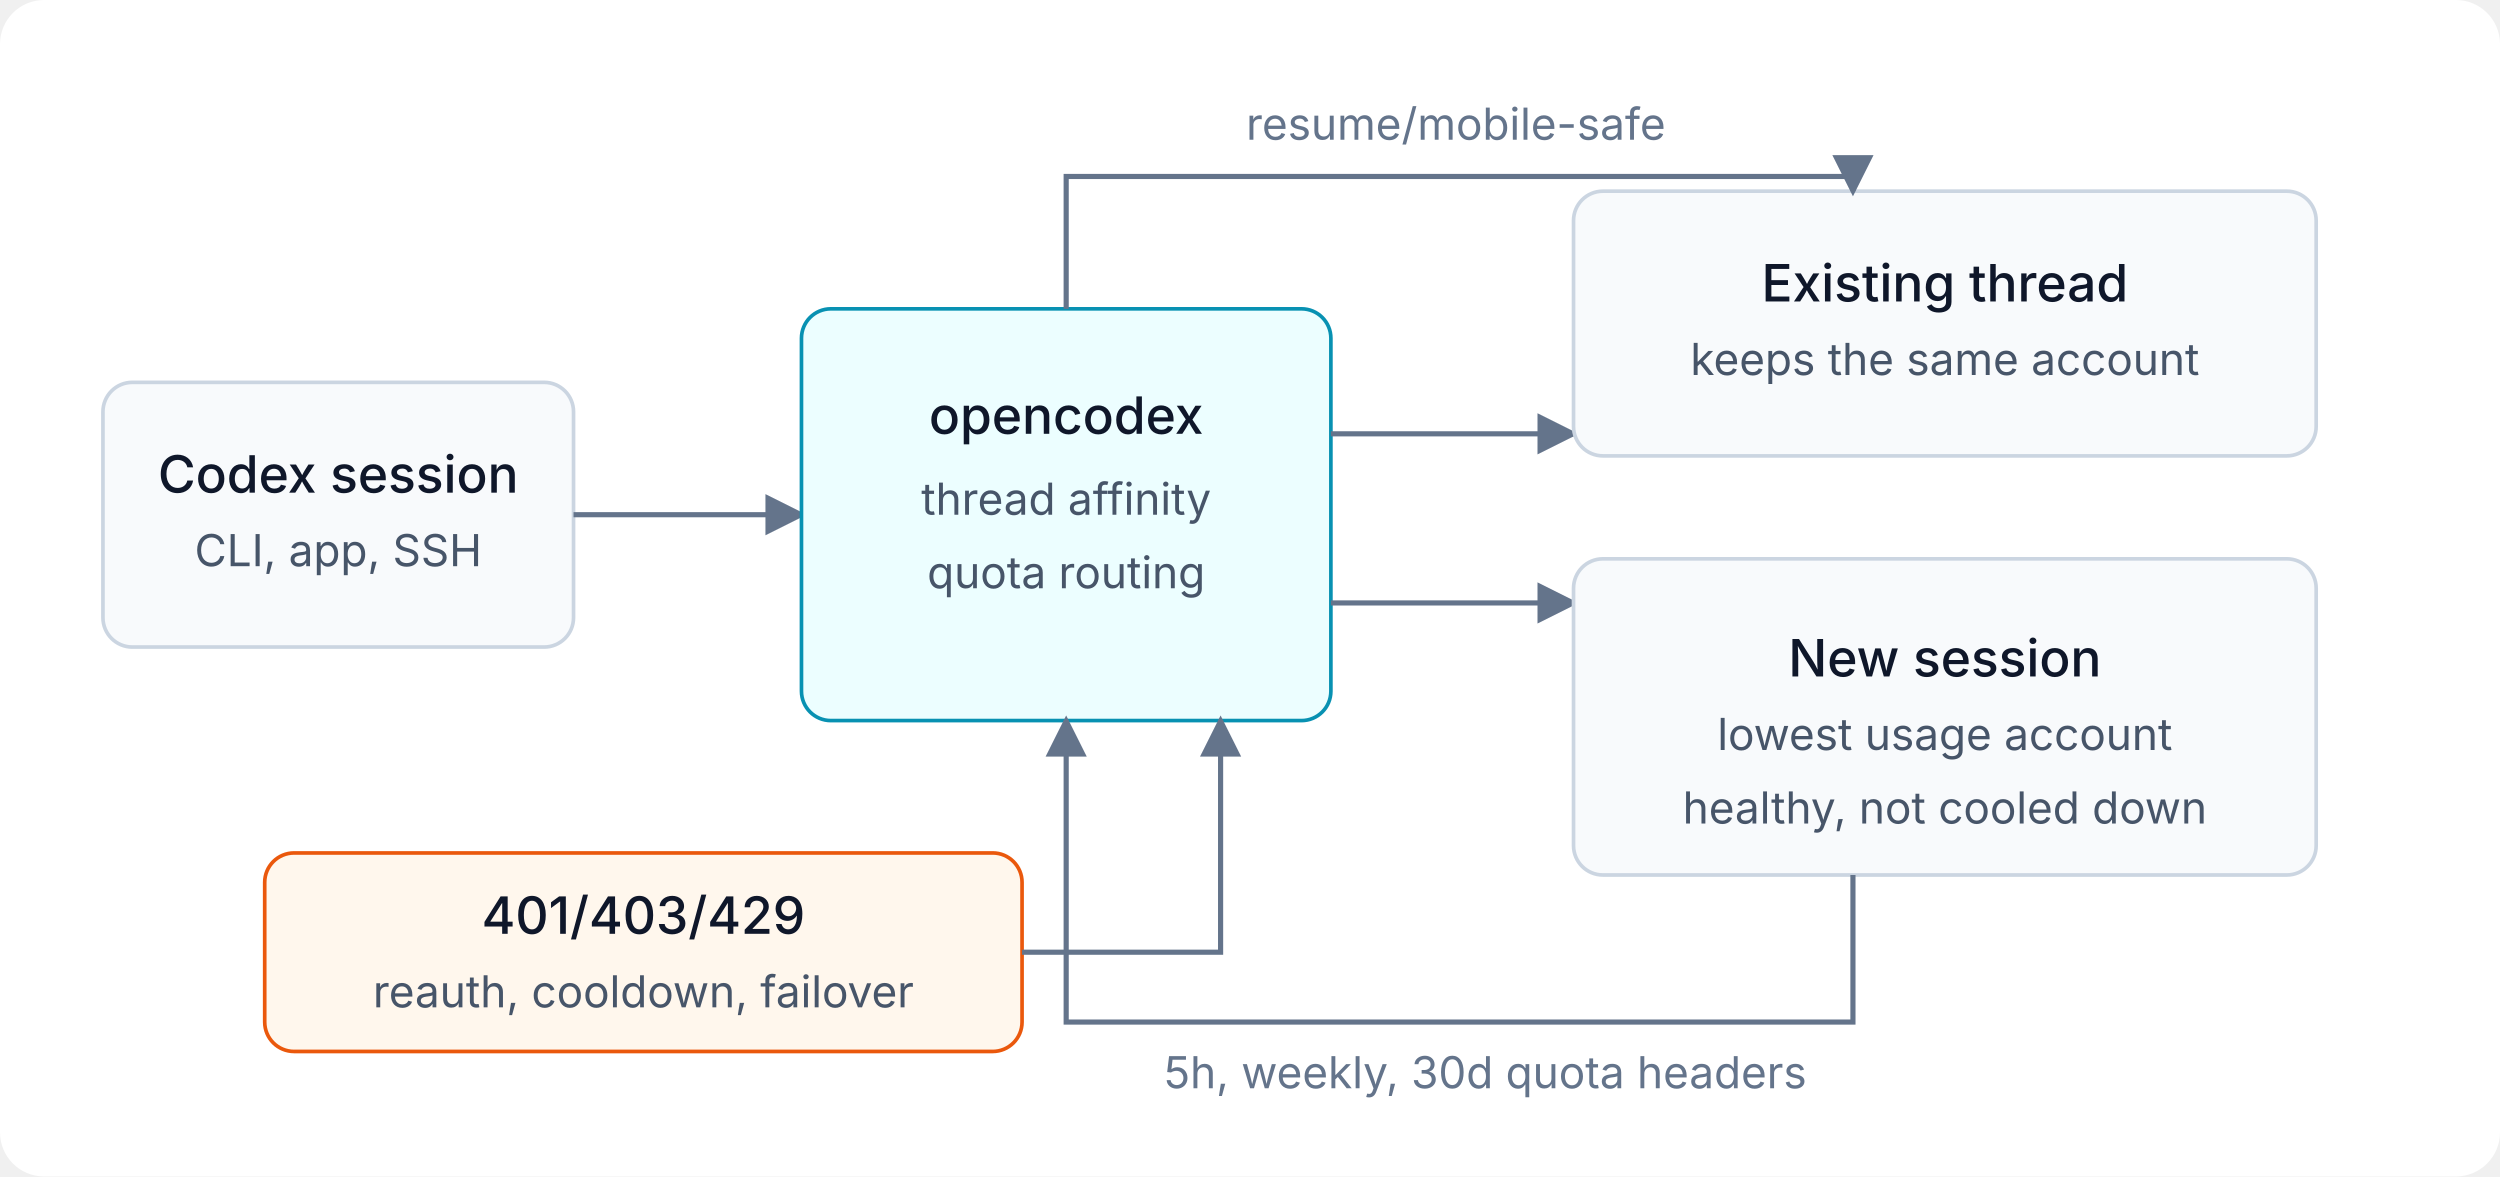
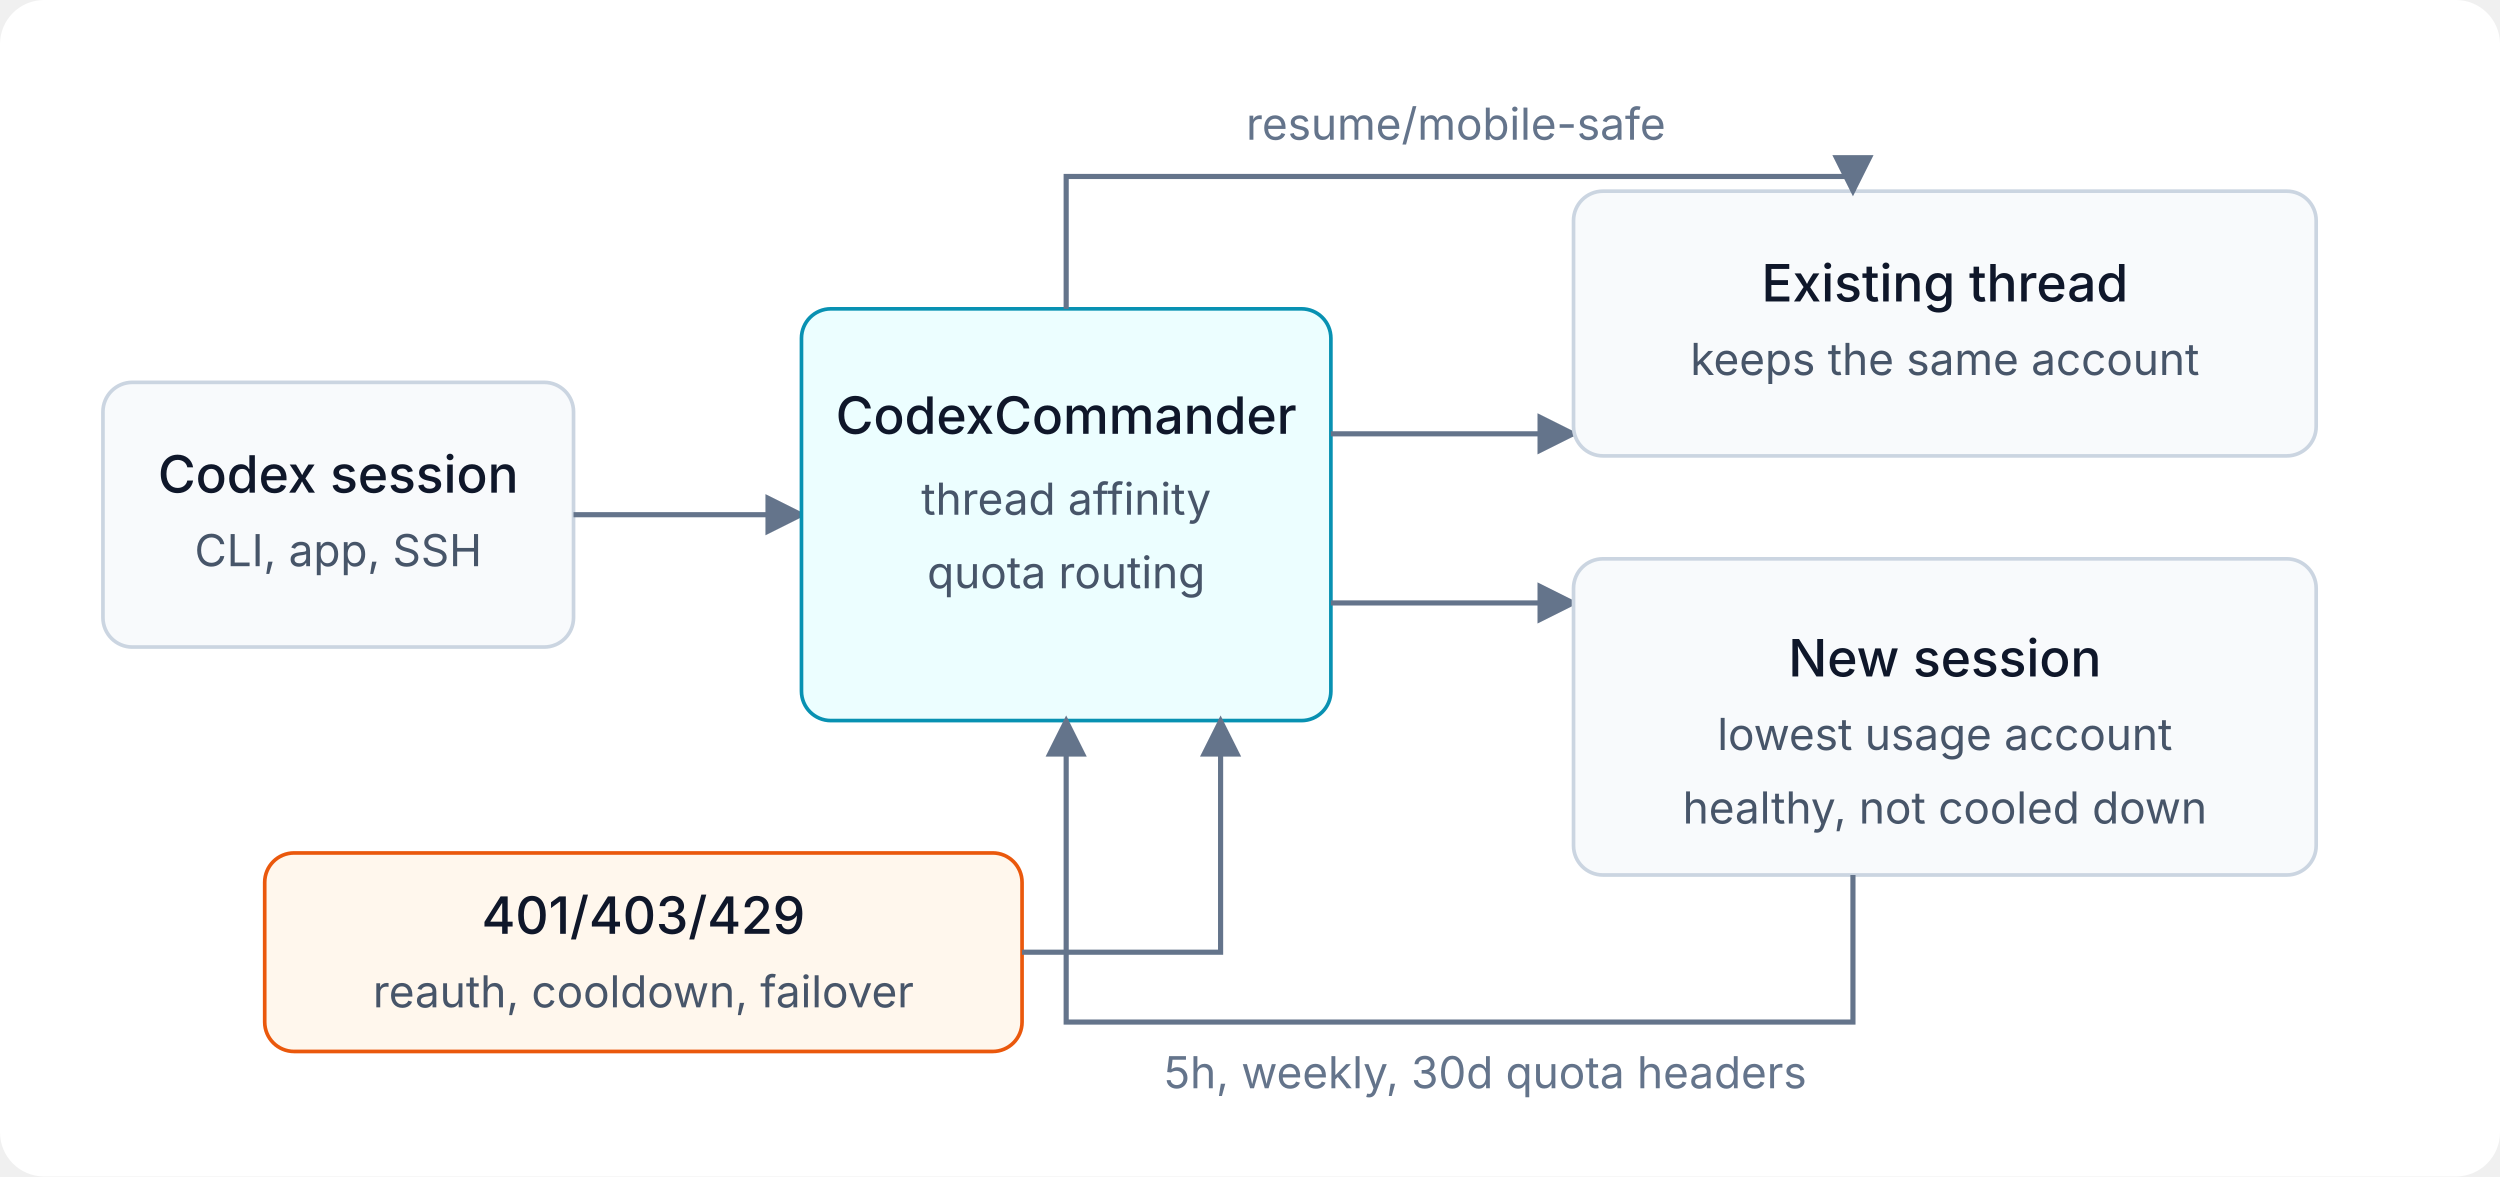
<svg xmlns="http://www.w3.org/2000/svg" viewBox="0 0 680 320" role="img" aria-labelledby="title desc">
  <style>
    .bg { fill: #ffffff; }
    .box { fill: #f8fafc; stroke: #cbd5e1; stroke-width: 1; rx: 8; }
    .box-strong { fill: #ecfeff; stroke: #0891b2; stroke-width: 1; rx: 8; }
    .box-warn { fill: #fff7ed; stroke: #ea580c; stroke-width: 1; rx: 8; }
    .line { stroke: #64748b; stroke-width: 1.4; fill: none; marker-end: url(#arrow); }
    .label { fill: #0f172a; font-family: ui-sans-serif, system-ui, -apple-system, BlinkMacSystemFont, "Segoe UI", sans-serif; font-size: 14px; font-weight: 500; }
    .sub { fill: #475569; font-family: ui-sans-serif, system-ui, -apple-system, BlinkMacSystemFont, "Segoe UI", sans-serif; font-size: 12px; font-weight: 400; }
    .tiny { fill: #64748b; font-family: ui-sans-serif, system-ui, -apple-system, BlinkMacSystemFont, "Segoe UI", sans-serif; font-size: 12px; font-weight: 400; }
  </style>
  <defs>
    <marker id="arrow" markerWidth="8" markerHeight="8" refX="7" refY="4" orient="auto">
      <path d="M 0 0 L 8 4 L 0 8 z" fill="#64748b" />
    </marker>
  </defs>
  <rect class="bg" x="0" y="0" width="680" height="320" rx="12" />
  <rect class="box" x="28" y="104" width="128" height="72" />
  <text class="label" x="92" y="134" text-anchor="middle">Codex session</text>
  <text class="sub" x="92" y="154" text-anchor="middle">CLI, app, SSH</text>
  <path class="line" d="M156 140 H218" />
  <rect class="box-strong" x="218" y="84" width="144" height="112" />
-   <text class="label" x="290" y="118" text-anchor="middle">opencodex</text>
+   <text class="label" x="290" y="118" text-anchor="middle">CodexCommander</text>
  <text class="sub" x="290" y="140" text-anchor="middle">thread affinity</text>
  <text class="sub" x="290" y="160" text-anchor="middle">quota routing</text>
  <path class="line" d="M362 118 H428" />
  <rect class="box" x="428" y="52" width="202" height="72" />
  <text class="label" x="529" y="82" text-anchor="middle">Existing thread</text>
  <text class="sub" x="529" y="102" text-anchor="middle">keeps the same account</text>
  <path class="line" d="M362 164 H428" />
  <rect class="box" x="428" y="152" width="202" height="86" />
  <text class="label" x="529" y="184" text-anchor="middle">New session</text>
  <text class="sub" x="529" y="204" text-anchor="middle">lowest usage account</text>
  <text class="sub" x="529" y="224" text-anchor="middle">healthy, not cooled down</text>
  <path class="line" d="M290 84 V48 H504 V52" />
  <text class="tiny" x="396" y="38" text-anchor="middle">resume/mobile-safe</text>
  <path class="line" d="M504 238 V278 H290 V196" />
  <text class="tiny" x="404" y="296" text-anchor="middle">5h, weekly, 30d quota headers</text>
  <rect class="box-warn" x="72" y="232" width="206" height="54" />
  <text class="label" x="175" y="254" text-anchor="middle">401/403/429</text>
  <text class="sub" x="175" y="274" text-anchor="middle">reauth, cooldown, failover</text>
  <path class="line" d="M278 259 H332 V196" />
</svg>
